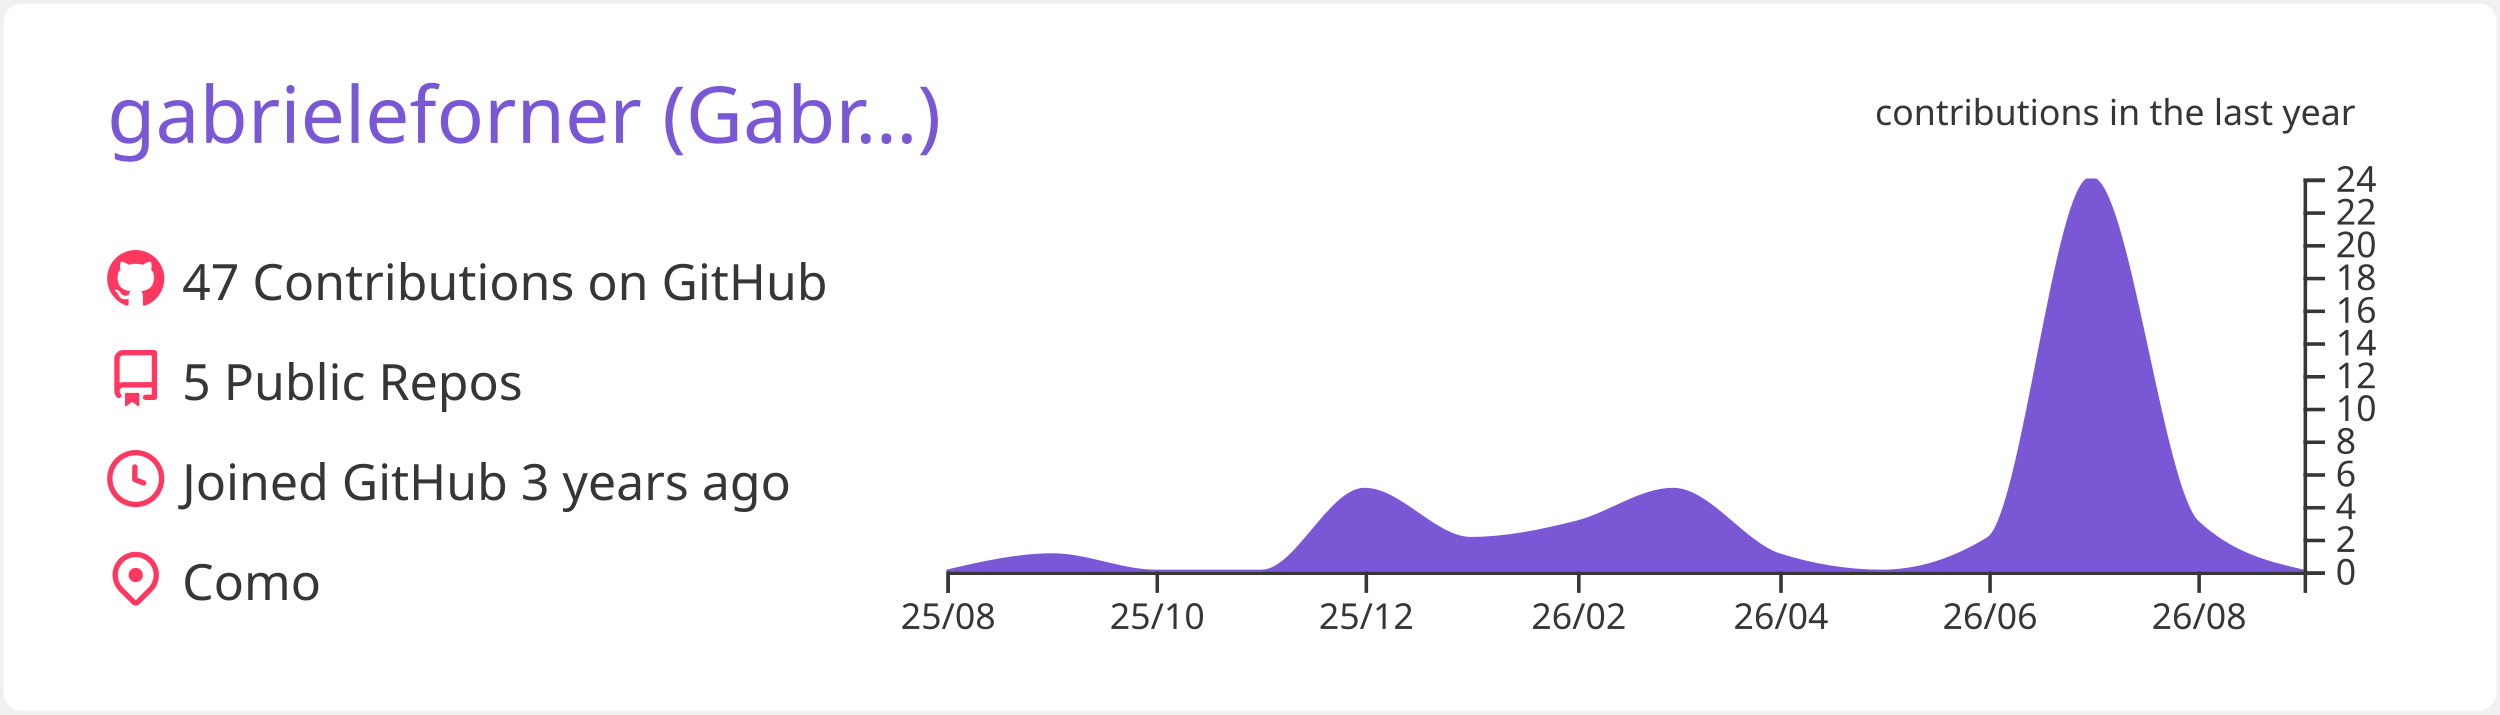
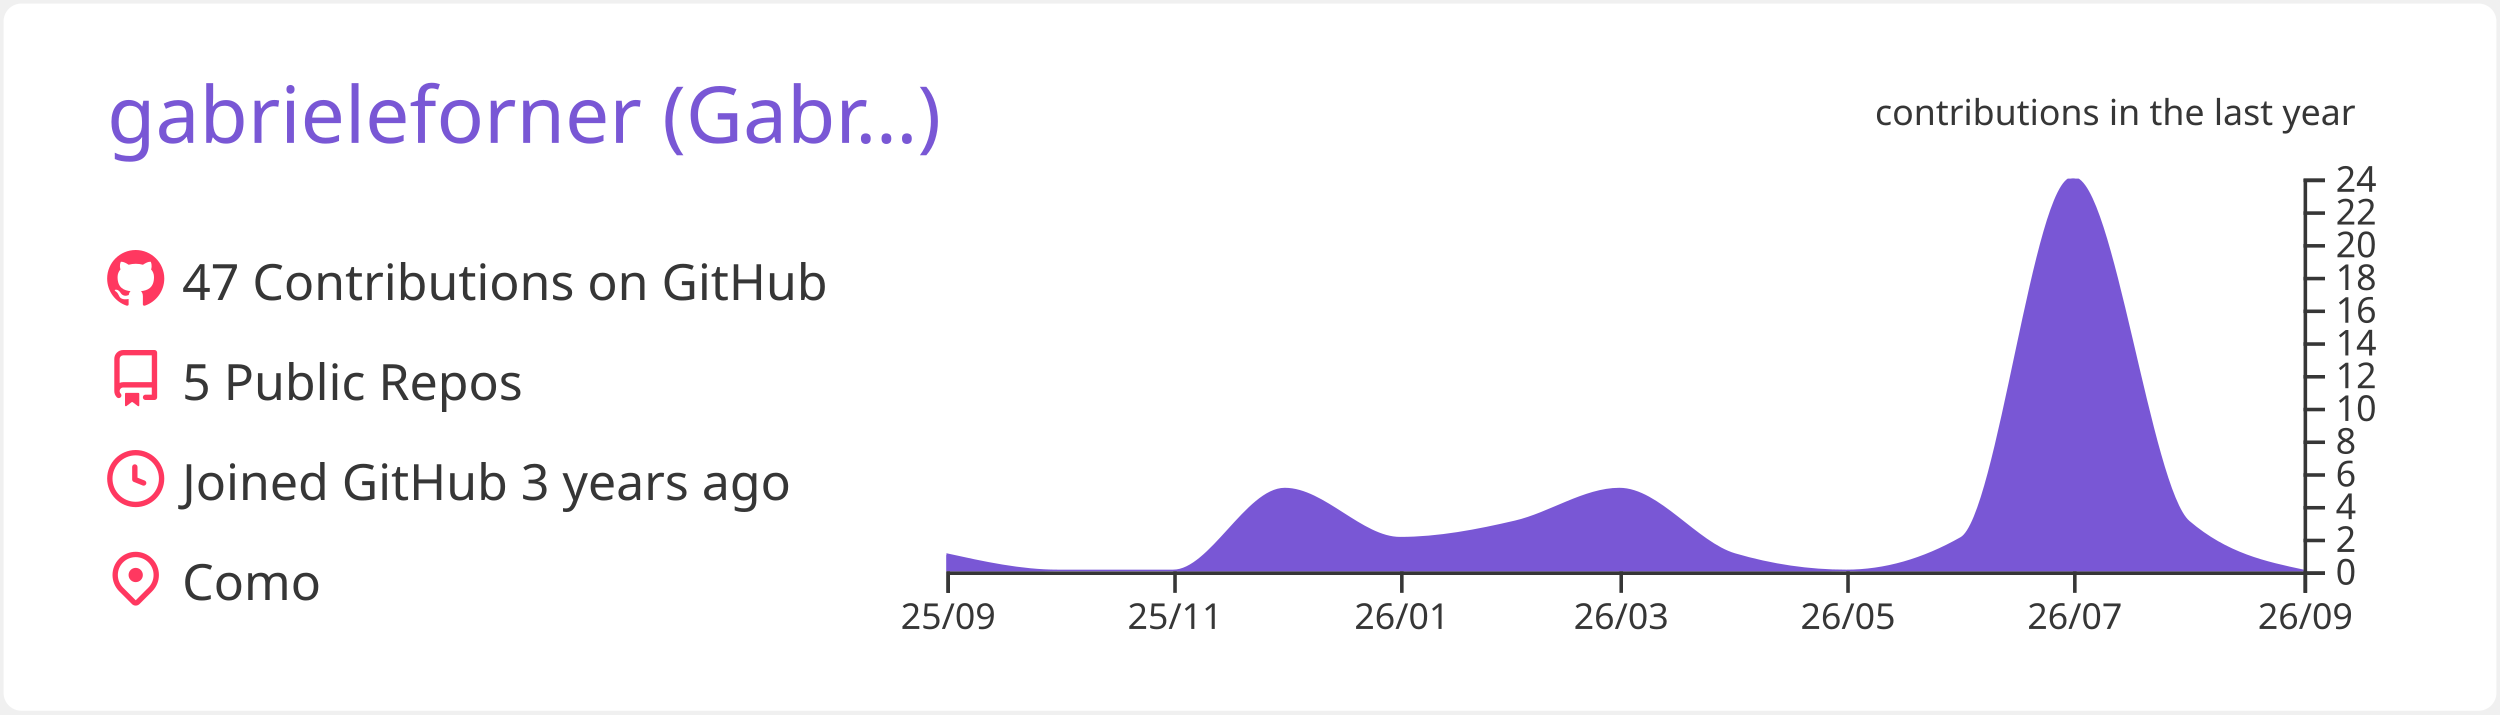
<svg xmlns="http://www.w3.org/2000/svg" width="700" height="200" viewBox="0 0 700 200">
  <style>* {
          font-family: 'Segoe UI', Ubuntu, "Helvetica Neue", Sans-Serif
        }</style>
  <g class="gpsc-root">
    <rect x="1" y="1" rx="5" ry="5" height="99%" width="99.714%" stroke="#000000" stroke-width="1" fill="#ffffff" stroke-opacity="0" />
    <text x="30" y="40" class="gpsc-item" style="--gpsc-i: 0; font-size: 22px; fill: #7957d5;">gabrieleforner (Gabr…)</text>
    <g transform="translate(0,40)">
      <g transform="translate(30,30)">
        <g class="gpsc-item" style="--gpsc-i: 0;">
          <g transform="translate(0,0)" width="14" height="14" fill="#ff3860">
            <path fill-rule="evenodd" d="M8 0C3.58 0 0 3.58 0 8c0 3.54 2.29 6.53 5.47 7.59.4.07.55-.17.55-.38 0-.19-.01-.82-.01-1.49-2.01.37-2.53-.49-2.69-.94-.09-.23-.48-.94-.82-1.13-.28-.15-.68-.52-.01-.53.63-.01 1.08.58 1.23.82.72 1.21 1.87.87 2.33.66.07-.52.28-.87.51-1.07-1.78-.2-3.64-.89-3.64-3.95 0-.87.31-1.59.82-2.15-.08-.2-.36-1.02.08-2.12 0 0 .67-.21 2.2.82.64-.18 1.32-.27 2-.27.68 0 1.36.09 2 .27 1.53-1.04 2.2-.82 2.2-.82.44 1.1.16 1.92.08 2.12.51.56.82 1.27.82 2.15 0 3.07-1.87 3.75-3.65 3.95.29.25.54.73.54 1.48 0 1.07-.01 1.93-.01 2.2 0 .21.15.46.55.38A8.013 8.013 0 0016 8c0-4.42-3.58-8-8-8z" />
          </g>
        </g>
        <g class="gpsc-item" style="--gpsc-i: 1;">
          <g transform="translate(0,28)" width="14" height="14" fill="#ff3860">
            <path fill-rule="evenodd" d="M2 2.5A2.5 2.5 0 014.5 0h8.75a.75.75 0 01.75.75v12.5a.75.75 0 01-.75.75h-2.5a.75.75 0 110-1.5h1.75v-2h-8a1 1 0 00-.714 1.7.75.75 0 01-1.072 1.05A2.495 2.495 0 012 11.5v-9zm10.5-1V9h-8c-.356 0-.694.074-1 .208V2.5a1 1 0 011-1h8zM5 12.25v3.25a.25.25 0 00.4.2l1.45-1.087a.25.25 0 01.3 0L8.6 15.7a.25.25 0 00.4-.2v-3.25a.25.25 0 00-.25-.25h-3.5a.25.25 0 00-.25.25z" />
          </g>
        </g>
        <g class="gpsc-item" style="--gpsc-i: 2;">
          <g transform="translate(0,56)" width="14" height="14" fill="#ff3860">
            <path fill-rule="evenodd" d="M1.5 8a6.5 6.5 0 1113 0 6.5 6.5 0 01-13 0zM8 0a8 8 0 100 16A8 8 0 008 0zm.5 4.75a.75.75 0 00-1.5 0v3.5a.75.75 0 00.471.696l2.5 1a.75.75 0 00.557-1.392L8.5 7.742V4.75z" />
          </g>
        </g>
        <g class="gpsc-item" style="--gpsc-i: 3;">
          <g transform="translate(0,84)" width="14" height="14" fill="#ff3860">
            <path fill-rule="evenodd" d="M11.536 3.464a5 5 0 010 7.072L8 14.07l-3.536-3.535a5 5 0 117.072-7.072v.001zm1.06 8.132a6.5 6.5 0 10-9.192 0l3.535 3.536a1.5 1.5 0 002.122 0l3.535-3.536zM8 9a2 2 0 100-4 2 2 0 000 4z" />
          </g>
        </g>
        <text x="21" y="14" class="gpsc-item" style="--gpsc-i: 0; fill: #363636; font-size: 14px;">47 Contributions on GitHub</text>
        <text x="21" y="42" class="gpsc-item" style="--gpsc-i: 1; fill: #363636; font-size: 14px;">5 Public Repos</text>
        <text x="21" y="70" class="gpsc-item" style="--gpsc-i: 2; fill: #363636; font-size: 14px;">Joined GitHub 3 years ago</text>
        <text x="21" y="98" class="gpsc-item" style="--gpsc-i: 3; fill: #363636; font-size: 14px;">Como</text>
      </g>
      <g color="#7957d5" transform="translate(295,10)">
        <clipPath id="gpsc-reveal-clip">
          <rect class="gpsc-reveal" x="-30" y="0" width="410" height="110" style="--gpsc-w: 410px; --gpsc-i: 4;" />
        </clipPath>
        <g clip-path="url(#gpsc-reveal-clip)" class="gpsc-chart" style="--gpsc-i: 4;">
-           <path transform="translate(-30,0)" stroke="#7957d5" fill="#7957d5" opacity="1" d="M0,110C9.916,107.708,19.832,105.417,29.747,105.417C39.343,105.417,48.939,110,58.535,110C68.451,110,78.367,110,88.283,110C97.879,110,107.475,87.083,117.071,87.083C126.987,87.083,136.902,100.833,146.818,100.833C156.734,100.833,166.65,98.753,176.566,96.25C185.522,93.99,194.478,87.083,203.434,87.083C213.35,87.083,223.266,102.259,233.182,105.417C242.778,108.472,252.374,110,261.97,110C271.886,110,281.801,106.944,291.717,100.833C301.313,94.919,310.909,0,320.505,0C330.421,0,340.337,87.083,350.253,96.25C360.168,105.417,370.084,107.708,380,110L380,110C370.084,110,360.168,110,350.253,110C340.337,110,330.421,110,320.505,110C310.909,110,301.313,110,291.717,110C281.801,110,271.886,110,261.97,110C252.374,110,242.778,110,233.182,110C223.266,110,213.35,110,203.434,110C194.478,110,185.522,110,176.566,110C166.65,110,156.734,110,146.818,110C136.902,110,126.987,110,117.071,110C107.475,110,97.879,110,88.283,110C78.367,110,68.451,110,58.535,110C48.939,110,39.343,110,29.747,110C19.832,110,9.916,110,0,110Z" />
+           <path transform="translate(-30,0)" stroke="#7957d5" fill="#7957d5" opacity="1" d="M0,105.417C10.411,107.708,20.822,110,31.233,110C41.991,110,52.749,110,63.507,110C73.918,110,84.329,87.083,94.74,87.083C105.498,87.083,116.256,100.833,127.014,100.833C137.772,100.833,148.53,98.753,159.288,96.25C169.005,93.99,178.721,87.083,188.438,87.083C199.196,87.083,209.954,102.259,220.712,105.417C231.123,108.472,241.534,110,251.945,110C262.703,110,273.461,106.944,284.219,100.833C294.63,94.919,305.041,0,315.452,0C326.21,0,336.968,87.083,347.726,96.25C358.484,105.417,369.242,107.708,380,110L380,110C369.242,110,358.484,110,347.726,110C336.968,110,326.21,110,315.452,110C305.041,110,294.63,110,284.219,110C273.461,110,262.703,110,251.945,110C241.534,110,231.123,110,220.712,110C209.954,110,199.196,110,188.438,110C178.721,110,169.005,110,159.288,110C148.53,110,137.772,110,127.014,110C116.256,110,105.498,110,94.74,110C84.329,110,73.918,110,63.507,110C52.749,110,41.991,110,31.233,110C20.822,110,10.411,110,0,110Z" />
        </g>
        <g color="#363636" transform="translate(-30,110)" fill="none" font-size="10" font-family="sans-serif" text-anchor="middle">
          <path class="domain" stroke="currentColor" d="M0.5,6V0.5H380.5V6" />
          <g class="tick" opacity="1" transform="translate(0.5,0)">
            <line stroke="currentColor" y2="6" />
-             <text fill="currentColor" y="9" dy="0.71em">25/08</text>
+             <text fill="currentColor" y="9" dy="0.71em">25/09</text>
          </g>
-           <g class="tick" opacity="1" transform="translate(59.03535,0)">
+           <g class="tick" opacity="1" transform="translate(64.00685,0)">
            <line stroke="currentColor" y2="6" />
-             <text fill="currentColor" y="9" dy="0.71em">25/10</text>
+             <text fill="currentColor" y="9" dy="0.71em">25/11</text>
          </g>
-           <g class="tick" opacity="1" transform="translate(117.5707,0)">
+           <g class="tick" opacity="1" transform="translate(127.5137,0)">
            <line stroke="currentColor" y2="6" />
-             <text fill="currentColor" y="9" dy="0.71em">25/12</text>
+             <text fill="currentColor" y="9" dy="0.71em">26/01</text>
          </g>
-           <g class="tick" opacity="1" transform="translate(177.0657,0)">
+           <g class="tick" opacity="1" transform="translate(188.9384,0)">
            <line stroke="currentColor" y2="6" />
-             <text fill="currentColor" y="9" dy="0.71em">26/02</text>
+             <text fill="currentColor" y="9" dy="0.71em">26/03</text>
          </g>
-           <g class="tick" opacity="1" transform="translate(233.6818,0)">
+           <g class="tick" opacity="1" transform="translate(252.4452,0)">
            <line stroke="currentColor" y2="6" />
-             <text fill="currentColor" y="9" dy="0.71em">26/04</text>
+             <text fill="currentColor" y="9" dy="0.71em">26/05</text>
          </g>
-           <g class="tick" opacity="1" transform="translate(292.2172,0)">
+           <g class="tick" opacity="1" transform="translate(315.9521,0)">
            <line stroke="currentColor" y2="6" />
-             <text fill="currentColor" y="9" dy="0.71em">26/06</text>
+             <text fill="currentColor" y="9" dy="0.71em">26/07</text>
          </g>
-           <g class="tick" opacity="1" transform="translate(350.7525,0)">
+           <g class="tick" opacity="1" transform="translate(380.5,0)">
            <line stroke="currentColor" y2="6" />
-             <text fill="currentColor" y="9" dy="0.71em">26/08</text>
+             <text fill="currentColor" y="9" dy="0.71em">26/09</text>
          </g>
        </g>
        <g color="#363636" transform="translate(350,0)" fill="none" font-size="10" font-family="sans-serif" text-anchor="start">
          <path class="domain" stroke="currentColor" d="M6,110.5H0.5V0.5H6" />
          <g class="tick" opacity="1" transform="translate(0,110.5)">
            <line stroke="currentColor" x2="6" />
            <text fill="currentColor" x="9" dy="0.32em">0</text>
          </g>
          <g class="tick" opacity="1" transform="translate(0,101.3333)">
            <line stroke="currentColor" x2="6" />
            <text fill="currentColor" x="9" dy="0.32em">2</text>
          </g>
          <g class="tick" opacity="1" transform="translate(0,92.16667)">
            <line stroke="currentColor" x2="6" />
            <text fill="currentColor" x="9" dy="0.32em">4</text>
          </g>
          <g class="tick" opacity="1" transform="translate(0,83)">
            <line stroke="currentColor" x2="6" />
            <text fill="currentColor" x="9" dy="0.32em">6</text>
          </g>
          <g class="tick" opacity="1" transform="translate(0,73.83333)">
            <line stroke="currentColor" x2="6" />
            <text fill="currentColor" x="9" dy="0.32em">8</text>
          </g>
          <g class="tick" opacity="1" transform="translate(0,64.66667)">
            <line stroke="currentColor" x2="6" />
            <text fill="currentColor" x="9" dy="0.32em">10</text>
          </g>
          <g class="tick" opacity="1" transform="translate(0,55.5)">
            <line stroke="currentColor" x2="6" />
            <text fill="currentColor" x="9" dy="0.32em">12</text>
          </g>
          <g class="tick" opacity="1" transform="translate(0,46.33333)">
            <line stroke="currentColor" x2="6" />
            <text fill="currentColor" x="9" dy="0.32em">14</text>
          </g>
          <g class="tick" opacity="1" transform="translate(0,37.16667)">
            <line stroke="currentColor" x2="6" />
            <text fill="currentColor" x="9" dy="0.32em">16</text>
          </g>
          <g class="tick" opacity="1" transform="translate(0,28)">
            <line stroke="currentColor" x2="6" />
            <text fill="currentColor" x="9" dy="0.32em">18</text>
          </g>
          <g class="tick" opacity="1" transform="translate(0,18.83333)">
            <line stroke="currentColor" x2="6" />
            <text fill="currentColor" x="9" dy="0.32em">20</text>
          </g>
          <g class="tick" opacity="1" transform="translate(0,9.666667)">
            <line stroke="currentColor" x2="6" />
            <text fill="currentColor" x="9" dy="0.32em">22</text>
          </g>
          <g class="tick" opacity="1" transform="translate(0,0.5)">
            <line stroke="currentColor" x2="6" />
            <text fill="currentColor" x="9" dy="0.32em">24</text>
          </g>
        </g>
        <g>
          <text y="-15" x="230" style="fill: #363636; font-size: 10px;">contributions in the last year</text>
        </g>
      </g>
    </g>
  </g>
</svg>
